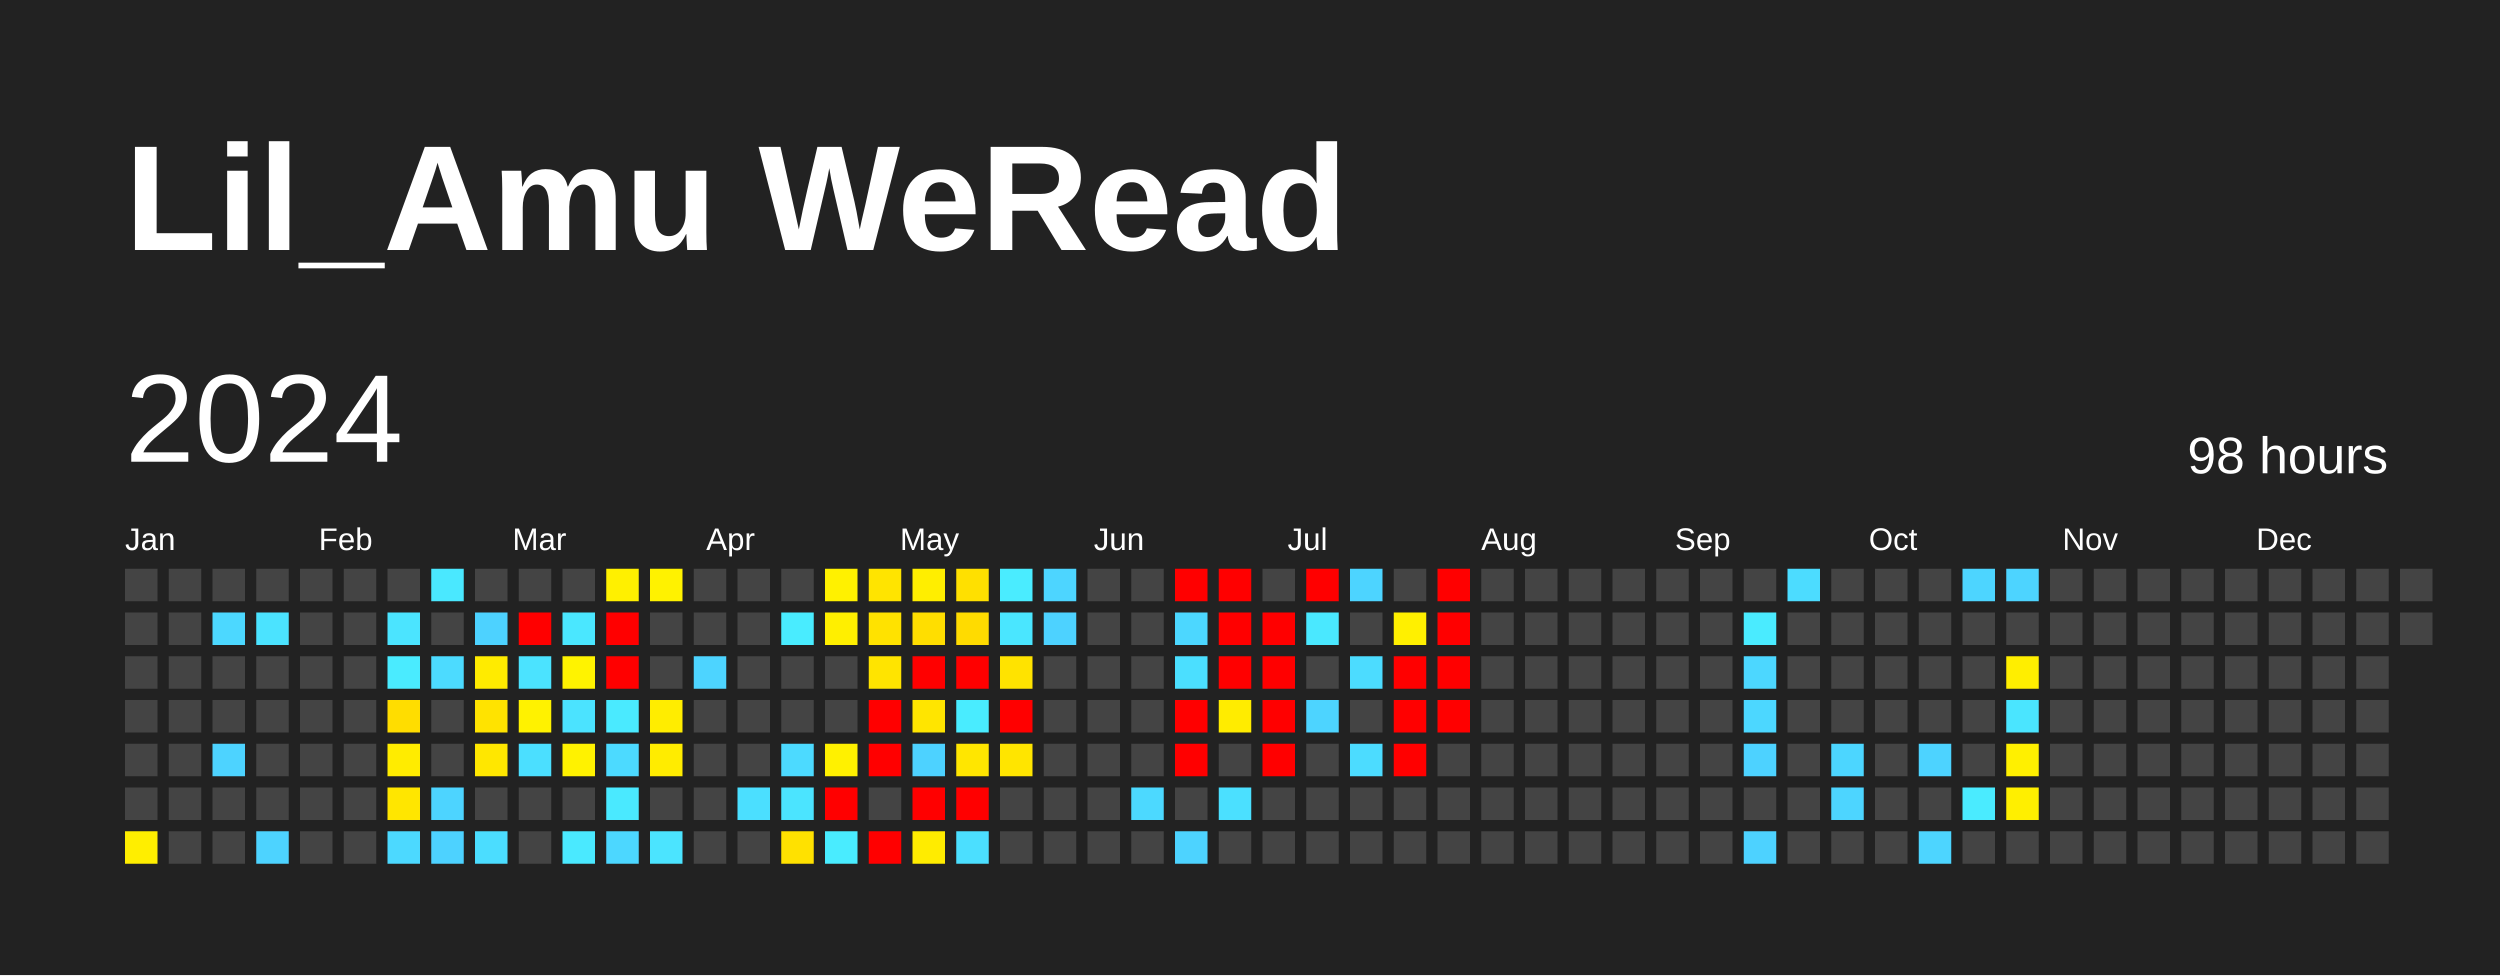
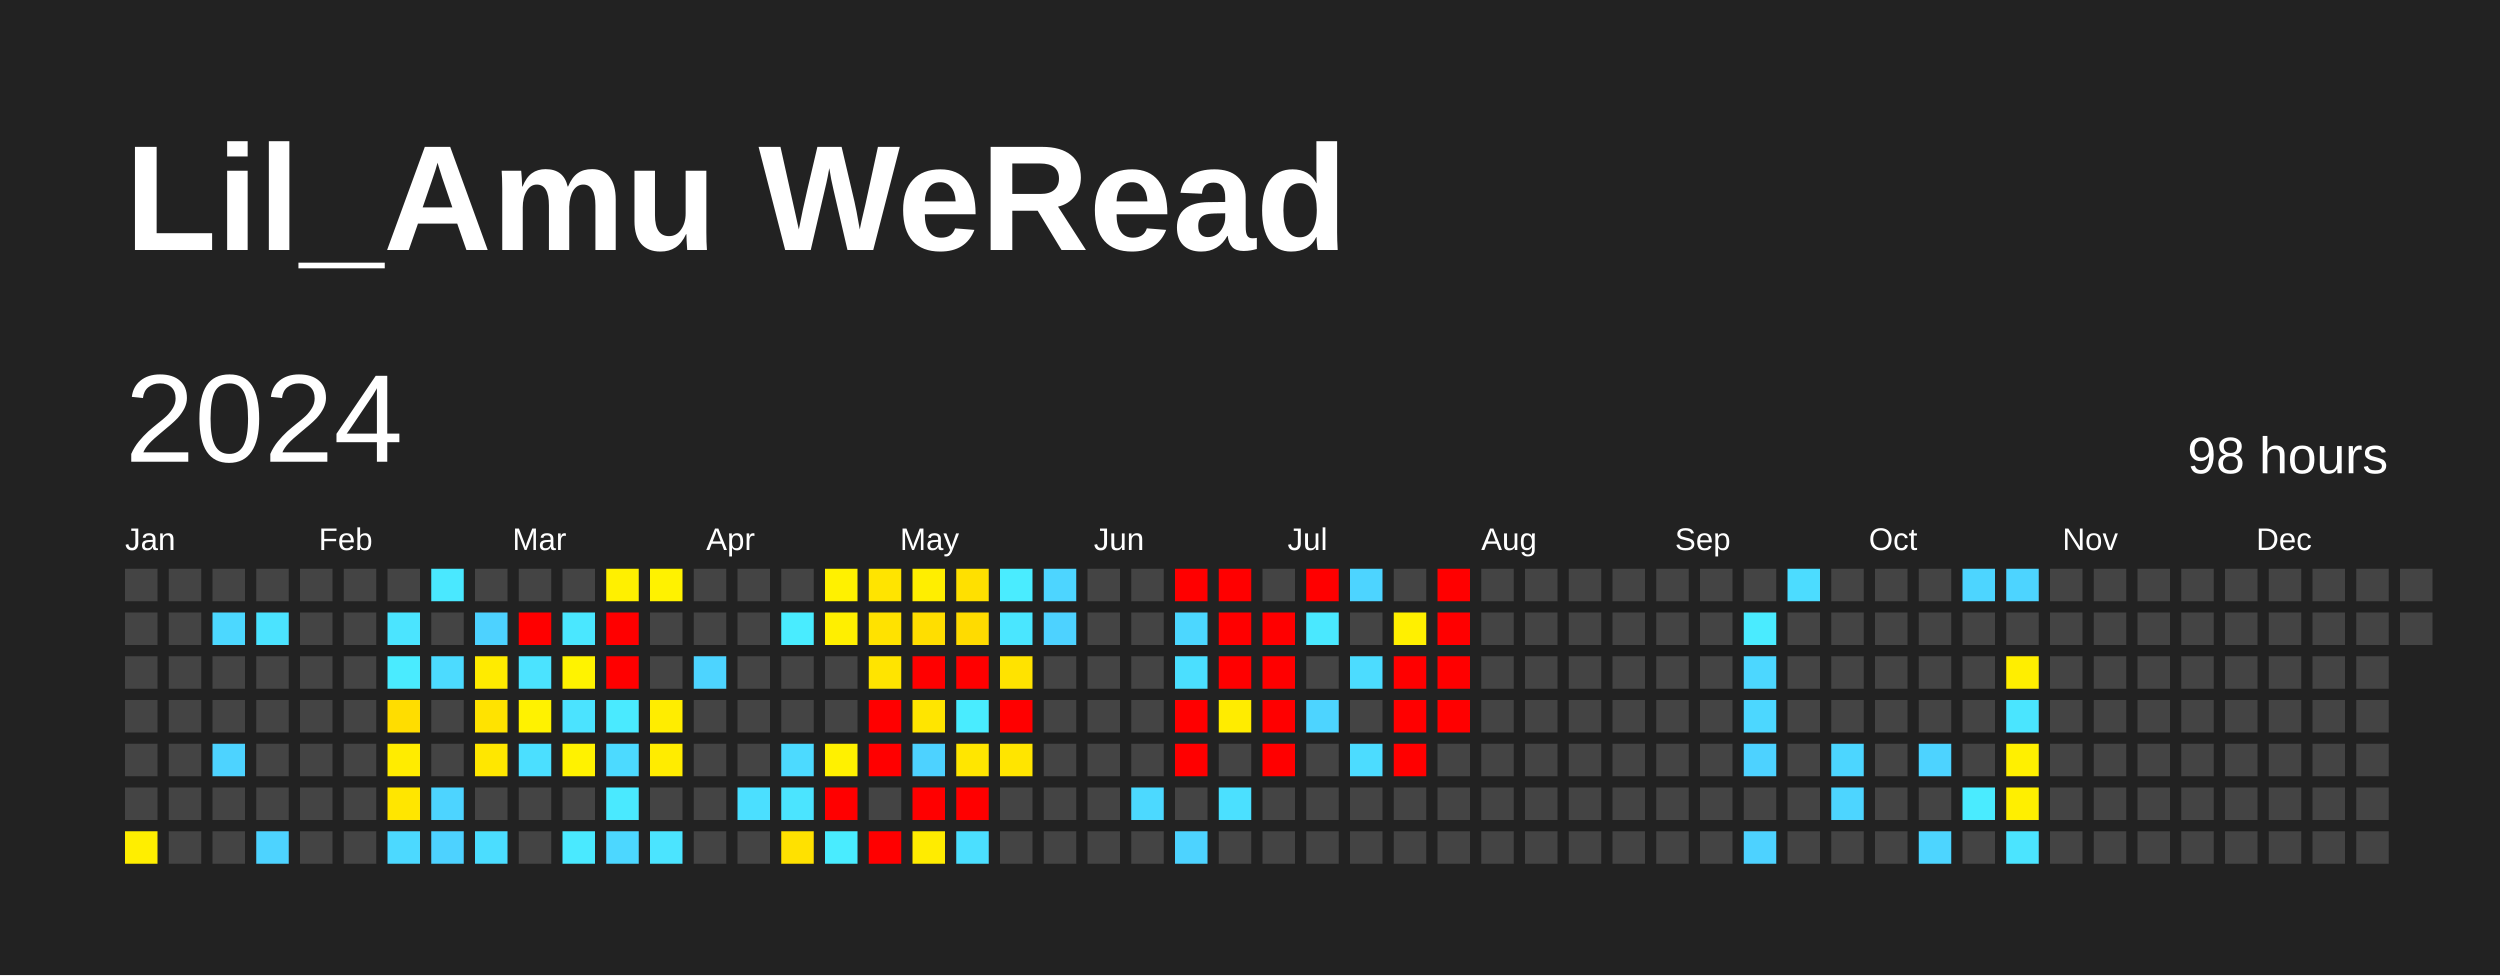
<svg xmlns="http://www.w3.org/2000/svg" baseProfile="full" height="78mm" version="1.1" viewBox="0,0,200,78" width="200mm">
  <defs />
  <rect fill="#222222" height="78" width="200" x="0" y="0" />
  <text fill="#FFFFFF" style="font-size:12px; font-family:Arial; font-weight:bold;" x="10" y="20">Lil_Amu WeRead</text>
  <text dominant-baseline="hanging" fill="#FFFFFF" style="font-size:10.0px; font-family:Arial;" x="10" y="30">2024</text>
  <text dominant-baseline="hanging" fill="#FFFFFF" style="font-size:4.125px; font-family:Arial;" x="175" y="35">98 hours</text>
  <text fill="#FFFFFF" style="font-size:2.5px; font-family:Arial" x="10.0" y="44">Jan</text>
  <text fill="#FFFFFF" style="font-size:2.5px; font-family:Arial" x="25.5" y="44">Feb</text>
  <text fill="#FFFFFF" style="font-size:2.5px; font-family:Arial" x="41.0" y="44">Mar</text>
  <text fill="#FFFFFF" style="font-size:2.5px; font-family:Arial" x="56.5" y="44">Apr</text>
  <text fill="#FFFFFF" style="font-size:2.5px; font-family:Arial" x="72.0" y="44">May</text>
  <text fill="#FFFFFF" style="font-size:2.5px; font-family:Arial" x="87.5" y="44">Jun</text>
  <text fill="#FFFFFF" style="font-size:2.5px; font-family:Arial" x="103.0" y="44">Jul</text>
  <text fill="#FFFFFF" style="font-size:2.5px; font-family:Arial" x="118.5" y="44">Aug</text>
  <text fill="#FFFFFF" style="font-size:2.5px; font-family:Arial" x="134.0" y="44">Sep</text>
  <text fill="#FFFFFF" style="font-size:2.5px; font-family:Arial" x="149.5" y="44">Oct</text>
  <text fill="#FFFFFF" style="font-size:2.5px; font-family:Arial" x="165.0" y="44">Nov</text>
  <text fill="#FFFFFF" style="font-size:2.5px; font-family:Arial" x="180.5" y="44">Dec</text>
  <rect fill="#444444" height="2.6" width="2.6" x="10.0" y="45.5" />
  <rect fill="#444444" height="2.6" width="2.6" x="10.0" y="49.0" />
  <rect fill="#444444" height="2.6" width="2.6" x="10.0" y="52.5" />
  <rect fill="#444444" height="2.6" width="2.6" x="10.0" y="56.0" />
  <rect fill="#444444" height="2.6" width="2.6" x="10.0" y="59.5" />
  <rect fill="#444444" height="2.6" width="2.6" x="10.0" y="63.0" />
  <rect fill="#ffee00" height="2.6" width="2.6" x="10.0" y="66.5" />
  <rect fill="#444444" height="2.6" width="2.6" x="13.5" y="45.5" />
  <rect fill="#444444" height="2.6" width="2.6" x="13.5" y="49.0" />
  <rect fill="#444444" height="2.6" width="2.6" x="13.5" y="52.5" />
  <rect fill="#444444" height="2.6" width="2.6" x="13.5" y="56.0" />
  <rect fill="#444444" height="2.6" width="2.6" x="13.5" y="59.5" />
  <rect fill="#444444" height="2.6" width="2.6" x="13.5" y="63.0" />
  <rect fill="#444444" height="2.6" width="2.6" x="13.5" y="66.5" />
  <rect fill="#444444" height="2.6" width="2.6" x="17.0" y="45.5" />
  <rect fill="#4cd8ff" height="2.6" width="2.6" x="17.0" y="49.0" />
  <rect fill="#444444" height="2.6" width="2.6" x="17.0" y="52.5" />
  <rect fill="#444444" height="2.6" width="2.6" x="17.0" y="56.0" />
  <rect fill="#4dd3ff" height="2.6" width="2.6" x="17.0" y="59.5" />
  <rect fill="#444444" height="2.6" width="2.6" x="17.0" y="63.0" />
  <rect fill="#444444" height="2.6" width="2.6" x="17.0" y="66.5" />
  <rect fill="#444444" height="2.6" width="2.6" x="20.5" y="45.5" />
  <rect fill="#4be3ff" height="2.6" width="2.6" x="20.5" y="49.0" />
  <rect fill="#444444" height="2.6" width="2.6" x="20.5" y="52.5" />
  <rect fill="#444444" height="2.6" width="2.6" x="20.5" y="56.0" />
  <rect fill="#444444" height="2.6" width="2.6" x="20.5" y="59.5" />
  <rect fill="#444444" height="2.6" width="2.6" x="20.5" y="63.0" />
  <rect fill="#4dd3ff" height="2.6" width="2.6" x="20.5" y="66.5" />
  <rect fill="#444444" height="2.6" width="2.6" x="24.0" y="45.5" />
  <rect fill="#444444" height="2.6" width="2.6" x="24.0" y="49.0" />
  <rect fill="#444444" height="2.6" width="2.6" x="24.0" y="52.5" />
  <rect fill="#444444" height="2.6" width="2.6" x="24.0" y="56.0" />
  <rect fill="#444444" height="2.6" width="2.6" x="24.0" y="59.5" />
  <rect fill="#444444" height="2.6" width="2.6" x="24.0" y="63.0" />
  <rect fill="#444444" height="2.6" width="2.6" x="24.0" y="66.5" />
  <rect fill="#444444" height="2.6" width="2.6" x="27.5" y="45.5" />
  <rect fill="#444444" height="2.6" width="2.6" x="27.5" y="49.0" />
  <rect fill="#444444" height="2.6" width="2.6" x="27.5" y="52.5" />
  <rect fill="#444444" height="2.6" width="2.6" x="27.5" y="56.0" />
  <rect fill="#444444" height="2.6" width="2.6" x="27.5" y="59.5" />
  <rect fill="#444444" height="2.6" width="2.6" x="27.5" y="63.0" />
  <rect fill="#444444" height="2.6" width="2.6" x="27.5" y="66.5" />
  <rect fill="#444444" height="2.6" width="2.6" x="31.0" y="45.5" />
  <rect fill="#4be4ff" height="2.6" width="2.6" x="31.0" y="49.0" />
  <rect fill="#4aebff" height="2.6" width="2.6" x="31.0" y="52.5" />
  <rect fill="#ffdd00" height="2.6" width="2.6" x="31.0" y="56.0" />
  <rect fill="#ffec00" height="2.6" width="2.6" x="31.0" y="59.5" />
  <rect fill="#ffe600" height="2.6" width="2.6" x="31.0" y="63.0" />
  <rect fill="#4cd9ff" height="2.6" width="2.6" x="31.0" y="66.5" />
  <rect fill="#4ae8ff" height="2.6" width="2.6" x="34.5" y="45.5" />
  <rect fill="#444444" height="2.6" width="2.6" x="34.5" y="49.0" />
  <rect fill="#4cdbff" height="2.6" width="2.6" x="34.5" y="52.5" />
  <rect fill="#444444" height="2.6" width="2.6" x="34.5" y="56.0" />
  <rect fill="#444444" height="2.6" width="2.6" x="34.5" y="59.5" />
  <rect fill="#4dd4ff" height="2.6" width="2.6" x="34.5" y="63.0" />
  <rect fill="#4dd2ff" height="2.6" width="2.6" x="34.5" y="66.5" />
  <rect fill="#444444" height="2.6" width="2.6" x="38.0" y="45.5" />
  <rect fill="#4dd2ff" height="2.6" width="2.6" x="38.0" y="49.0" />
  <rect fill="#ffeb00" height="2.6" width="2.6" x="38.0" y="52.5" />
  <rect fill="#ffe300" height="2.6" width="2.6" x="38.0" y="56.0" />
  <rect fill="#ffe700" height="2.6" width="2.6" x="38.0" y="59.5" />
  <rect fill="#444444" height="2.6" width="2.6" x="38.0" y="63.0" />
  <rect fill="#4bddff" height="2.6" width="2.6" x="38.0" y="66.5" />
  <rect fill="#444444" height="2.6" width="2.6" x="41.5" y="45.5" />
  <rect fill="red" height="2.6" width="2.6" x="41.5" y="49.0" />
  <rect fill="#4be3ff" height="2.6" width="2.6" x="41.5" y="52.5" />
  <rect fill="#fff200" height="2.6" width="2.6" x="41.5" y="56.0" />
  <rect fill="#4bdfff" height="2.6" width="2.6" x="41.5" y="59.5" />
  <rect fill="#444444" height="2.6" width="2.6" x="41.5" y="63.0" />
  <rect fill="#444444" height="2.6" width="2.6" x="41.5" y="66.5" />
  <rect fill="#444444" height="2.6" width="2.6" x="45.0" y="45.5" />
  <rect fill="#4ae7ff" height="2.6" width="2.6" x="45.0" y="49.0" />
  <rect fill="#fff300" height="2.6" width="2.6" x="45.0" y="52.5" />
  <rect fill="#4be3ff" height="2.6" width="2.6" x="45.0" y="56.0" />
  <rect fill="#fff200" height="2.6" width="2.6" x="45.0" y="59.5" />
  <rect fill="#444444" height="2.6" width="2.6" x="45.0" y="63.0" />
  <rect fill="#4ae9ff" height="2.6" width="2.6" x="45.0" y="66.5" />
  <rect fill="#fff000" height="2.6" width="2.6" x="48.5" y="45.5" />
  <rect fill="red" height="2.6" width="2.6" x="48.5" y="49.0" />
  <rect fill="red" height="2.6" width="2.6" x="48.5" y="52.5" />
  <rect fill="#4aeaff" height="2.6" width="2.6" x="48.5" y="56.0" />
  <rect fill="#4cdaff" height="2.6" width="2.6" x="48.5" y="59.5" />
  <rect fill="#4ae9ff" height="2.6" width="2.6" x="48.5" y="63.0" />
  <rect fill="#4cd7ff" height="2.6" width="2.6" x="48.5" y="66.5" />
  <rect fill="#fff200" height="2.6" width="2.6" x="52.0" y="45.5" />
  <rect fill="#444444" height="2.6" width="2.6" x="52.0" y="49.0" />
  <rect fill="#444444" height="2.6" width="2.6" x="52.0" y="52.5" />
  <rect fill="#ffed00" height="2.6" width="2.6" x="52.0" y="56.0" />
  <rect fill="#ffec00" height="2.6" width="2.6" x="52.0" y="59.5" />
  <rect fill="#444444" height="2.6" width="2.6" x="52.0" y="63.0" />
  <rect fill="#4be4ff" height="2.6" width="2.6" x="52.0" y="66.5" />
  <rect fill="#444444" height="2.6" width="2.6" x="55.5" y="45.5" />
  <rect fill="#444444" height="2.6" width="2.6" x="55.5" y="49.0" />
  <rect fill="#4dd4ff" height="2.6" width="2.6" x="55.5" y="52.5" />
  <rect fill="#444444" height="2.6" width="2.6" x="55.5" y="56.0" />
  <rect fill="#444444" height="2.6" width="2.6" x="55.5" y="59.5" />
  <rect fill="#444444" height="2.6" width="2.6" x="55.5" y="63.0" />
  <rect fill="#444444" height="2.6" width="2.6" x="55.5" y="66.5" />
  <rect fill="#444444" height="2.6" width="2.6" x="59.0" y="45.5" />
  <rect fill="#444444" height="2.6" width="2.6" x="59.0" y="49.0" />
  <rect fill="#444444" height="2.6" width="2.6" x="59.0" y="52.5" />
  <rect fill="#444444" height="2.6" width="2.6" x="59.0" y="56.0" />
  <rect fill="#444444" height="2.6" width="2.6" x="59.0" y="59.5" />
  <rect fill="#4bdfff" height="2.6" width="2.6" x="59.0" y="63.0" />
  <rect fill="#444444" height="2.6" width="2.6" x="59.0" y="66.5" />
  <rect fill="#444444" height="2.6" width="2.6" x="62.5" y="45.5" />
  <rect fill="#49ecff" height="2.6" width="2.6" x="62.5" y="49.0" />
  <rect fill="#444444" height="2.6" width="2.6" x="62.5" y="52.5" />
  <rect fill="#444444" height="2.6" width="2.6" x="62.5" y="56.0" />
  <rect fill="#4cdaff" height="2.6" width="2.6" x="62.5" y="59.5" />
  <rect fill="#4be4ff" height="2.6" width="2.6" x="62.5" y="63.0" />
  <rect fill="#ffe100" height="2.6" width="2.6" x="62.5" y="66.5" />
  <rect fill="#fff100" height="2.6" width="2.6" x="66.0" y="45.5" />
  <rect fill="#ffef00" height="2.6" width="2.6" x="66.0" y="49.0" />
  <rect fill="#444444" height="2.6" width="2.6" x="66.0" y="52.5" />
  <rect fill="#444444" height="2.6" width="2.6" x="66.0" y="56.0" />
  <rect fill="#fff100" height="2.6" width="2.6" x="66.0" y="59.5" />
  <rect fill="red" height="2.6" width="2.6" x="66.0" y="63.0" />
  <rect fill="#49ecff" height="2.6" width="2.6" x="66.0" y="66.5" />
  <rect fill="#ffe400" height="2.6" width="2.6" x="69.5" y="45.5" />
  <rect fill="#ffe200" height="2.6" width="2.6" x="69.5" y="49.0" />
  <rect fill="#ffe400" height="2.6" width="2.6" x="69.5" y="52.5" />
  <rect fill="red" height="2.6" width="2.6" x="69.5" y="56.0" />
  <rect fill="red" height="2.6" width="2.6" x="69.5" y="59.5" />
  <rect fill="#444444" height="2.6" width="2.6" x="69.5" y="63.0" />
  <rect fill="red" height="2.6" width="2.6" x="69.5" y="66.5" />
  <rect fill="#ffee00" height="2.6" width="2.6" x="73.0" y="45.5" />
  <rect fill="#ffde00" height="2.6" width="2.6" x="73.0" y="49.0" />
  <rect fill="red" height="2.6" width="2.6" x="73.0" y="52.5" />
  <rect fill="#ffe500" height="2.6" width="2.6" x="73.0" y="56.0" />
  <rect fill="#4dd2ff" height="2.6" width="2.6" x="73.0" y="59.5" />
  <rect fill="red" height="2.6" width="2.6" x="73.0" y="63.0" />
  <rect fill="#ffec00" height="2.6" width="2.6" x="73.0" y="66.5" />
  <rect fill="#ffe000" height="2.6" width="2.6" x="76.5" y="45.5" />
  <rect fill="#ffdb00" height="2.6" width="2.6" x="76.5" y="49.0" />
  <rect fill="red" height="2.6" width="2.6" x="76.5" y="52.5" />
  <rect fill="#49ecff" height="2.6" width="2.6" x="76.5" y="56.0" />
  <rect fill="#ffe600" height="2.6" width="2.6" x="76.5" y="59.5" />
  <rect fill="red" height="2.6" width="2.6" x="76.5" y="63.0" />
  <rect fill="#4bdfff" height="2.6" width="2.6" x="76.5" y="66.5" />
  <rect fill="#4aecff" height="2.6" width="2.6" x="80.0" y="45.5" />
  <rect fill="#4ae6ff" height="2.6" width="2.6" x="80.0" y="49.0" />
  <rect fill="#ffe300" height="2.6" width="2.6" x="80.0" y="52.5" />
  <rect fill="red" height="2.6" width="2.6" x="80.0" y="56.0" />
  <rect fill="#ffe500" height="2.6" width="2.6" x="80.0" y="59.5" />
  <rect fill="#444444" height="2.6" width="2.6" x="80.0" y="63.0" />
  <rect fill="#444444" height="2.6" width="2.6" x="80.0" y="66.5" />
  <rect fill="#4dd5ff" height="2.6" width="2.6" x="83.5" y="45.5" />
  <rect fill="#4dd2ff" height="2.6" width="2.6" x="83.5" y="49.0" />
  <rect fill="#444444" height="2.6" width="2.6" x="83.5" y="52.5" />
  <rect fill="#444444" height="2.6" width="2.6" x="83.5" y="56.0" />
  <rect fill="#444444" height="2.6" width="2.6" x="83.5" y="59.5" />
  <rect fill="#444444" height="2.6" width="2.6" x="83.5" y="63.0" />
  <rect fill="#444444" height="2.6" width="2.6" x="83.5" y="66.5" />
  <rect fill="#444444" height="2.6" width="2.6" x="87.0" y="45.5" />
  <rect fill="#444444" height="2.6" width="2.6" x="87.0" y="49.0" />
  <rect fill="#444444" height="2.6" width="2.6" x="87.0" y="52.5" />
  <rect fill="#444444" height="2.6" width="2.6" x="87.0" y="56.0" />
  <rect fill="#444444" height="2.6" width="2.6" x="87.0" y="59.5" />
  <rect fill="#444444" height="2.6" width="2.6" x="87.0" y="63.0" />
  <rect fill="#444444" height="2.6" width="2.6" x="87.0" y="66.5" />
  <rect fill="#444444" height="2.6" width="2.6" x="90.5" y="45.5" />
  <rect fill="#444444" height="2.6" width="2.6" x="90.5" y="49.0" />
  <rect fill="#444444" height="2.6" width="2.6" x="90.5" y="52.5" />
  <rect fill="#444444" height="2.6" width="2.6" x="90.5" y="56.0" />
  <rect fill="#444444" height="2.6" width="2.6" x="90.5" y="59.5" />
  <rect fill="#4cd9ff" height="2.6" width="2.6" x="90.5" y="63.0" />
  <rect fill="#444444" height="2.6" width="2.6" x="90.5" y="66.5" />
  <rect fill="red" height="2.6" width="2.6" x="94.0" y="45.5" />
  <rect fill="#4cd7ff" height="2.6" width="2.6" x="94.0" y="49.0" />
  <rect fill="#4bdfff" height="2.6" width="2.6" x="94.0" y="52.5" />
  <rect fill="red" height="2.6" width="2.6" x="94.0" y="56.0" />
  <rect fill="red" height="2.6" width="2.6" x="94.0" y="59.5" />
  <rect fill="#444444" height="2.6" width="2.6" x="94.0" y="63.0" />
  <rect fill="#4dd3ff" height="2.6" width="2.6" x="94.0" y="66.5" />
  <rect fill="red" height="2.6" width="2.6" x="97.5" y="45.5" />
  <rect fill="red" height="2.6" width="2.6" x="97.5" y="49.0" />
  <rect fill="red" height="2.6" width="2.6" x="97.5" y="52.5" />
  <rect fill="#ffec00" height="2.6" width="2.6" x="97.5" y="56.0" />
  <rect fill="#444444" height="2.6" width="2.6" x="97.5" y="59.5" />
  <rect fill="#4be0ff" height="2.6" width="2.6" x="97.5" y="63.0" />
  <rect fill="#444444" height="2.6" width="2.6" x="97.5" y="66.5" />
  <rect fill="#444444" height="2.6" width="2.6" x="101.0" y="45.5" />
  <rect fill="red" height="2.6" width="2.6" x="101.0" y="49.0" />
  <rect fill="red" height="2.6" width="2.6" x="101.0" y="52.5" />
  <rect fill="red" height="2.6" width="2.6" x="101.0" y="56.0" />
  <rect fill="red" height="2.6" width="2.6" x="101.0" y="59.5" />
  <rect fill="#444444" height="2.6" width="2.6" x="101.0" y="63.0" />
  <rect fill="#444444" height="2.6" width="2.6" x="101.0" y="66.5" />
  <rect fill="red" height="2.6" width="2.6" x="104.5" y="45.5" />
  <rect fill="#4ae8ff" height="2.6" width="2.6" x="104.5" y="49.0" />
  <rect fill="#444444" height="2.6" width="2.6" x="104.5" y="52.5" />
  <rect fill="#4dd4ff" height="2.6" width="2.6" x="104.5" y="56.0" />
  <rect fill="#444444" height="2.6" width="2.6" x="104.5" y="59.5" />
  <rect fill="#444444" height="2.6" width="2.6" x="104.5" y="63.0" />
  <rect fill="#444444" height="2.6" width="2.6" x="104.5" y="66.5" />
  <rect fill="#4dd4ff" height="2.6" width="2.6" x="108.0" y="45.5" />
  <rect fill="#444444" height="2.6" width="2.6" x="108.0" y="49.0" />
  <rect fill="#4cdcff" height="2.6" width="2.6" x="108.0" y="52.5" />
  <rect fill="#444444" height="2.6" width="2.6" x="108.0" y="56.0" />
  <rect fill="#4cdcff" height="2.6" width="2.6" x="108.0" y="59.5" />
  <rect fill="#444444" height="2.6" width="2.6" x="108.0" y="63.0" />
  <rect fill="#444444" height="2.6" width="2.6" x="108.0" y="66.5" />
  <rect fill="#444444" height="2.6" width="2.6" x="111.5" y="45.5" />
  <rect fill="#fff000" height="2.6" width="2.6" x="111.5" y="49.0" />
  <rect fill="red" height="2.6" width="2.6" x="111.5" y="52.5" />
  <rect fill="red" height="2.6" width="2.6" x="111.5" y="56.0" />
  <rect fill="red" height="2.6" width="2.6" x="111.5" y="59.5" />
  <rect fill="#444444" height="2.6" width="2.6" x="111.5" y="63.0" />
  <rect fill="#444444" height="2.6" width="2.6" x="111.5" y="66.5" />
  <rect fill="red" height="2.6" width="2.6" x="115.0" y="45.5" />
  <rect fill="red" height="2.6" width="2.6" x="115.0" y="49.0" />
  <rect fill="red" height="2.6" width="2.6" x="115.0" y="52.5" />
  <rect fill="red" height="2.6" width="2.6" x="115.0" y="56.0" />
  <rect fill="#444444" height="2.6" width="2.6" x="115.0" y="59.5" />
  <rect fill="#444444" height="2.6" width="2.6" x="115.0" y="63.0" />
  <rect fill="#444444" height="2.6" width="2.6" x="115.0" y="66.5" />
  <rect fill="#444444" height="2.6" width="2.6" x="118.5" y="45.5" />
  <rect fill="#444444" height="2.6" width="2.6" x="118.5" y="49.0" />
  <rect fill="#444444" height="2.6" width="2.6" x="118.5" y="52.5" />
  <rect fill="#444444" height="2.6" width="2.6" x="118.5" y="56.0" />
  <rect fill="#444444" height="2.6" width="2.6" x="118.5" y="59.5" />
  <rect fill="#444444" height="2.6" width="2.6" x="118.5" y="63.0" />
  <rect fill="#444444" height="2.6" width="2.6" x="118.5" y="66.5" />
  <rect fill="#444444" height="2.6" width="2.6" x="122.0" y="45.5" />
  <rect fill="#444444" height="2.6" width="2.6" x="122.0" y="49.0" />
  <rect fill="#444444" height="2.6" width="2.6" x="122.0" y="52.5" />
  <rect fill="#444444" height="2.6" width="2.6" x="122.0" y="56.0" />
  <rect fill="#444444" height="2.6" width="2.6" x="122.0" y="59.5" />
  <rect fill="#444444" height="2.6" width="2.6" x="122.0" y="63.0" />
  <rect fill="#444444" height="2.6" width="2.6" x="122.0" y="66.5" />
  <rect fill="#444444" height="2.6" width="2.6" x="125.5" y="45.5" />
  <rect fill="#444444" height="2.6" width="2.6" x="125.5" y="49.0" />
  <rect fill="#444444" height="2.6" width="2.6" x="125.5" y="52.5" />
  <rect fill="#444444" height="2.6" width="2.6" x="125.5" y="56.0" />
  <rect fill="#444444" height="2.6" width="2.6" x="125.5" y="59.5" />
  <rect fill="#444444" height="2.6" width="2.6" x="125.5" y="63.0" />
  <rect fill="#444444" height="2.6" width="2.6" x="125.5" y="66.5" />
  <rect fill="#444444" height="2.6" width="2.6" x="129.0" y="45.5" />
  <rect fill="#444444" height="2.6" width="2.6" x="129.0" y="49.0" />
  <rect fill="#444444" height="2.6" width="2.6" x="129.0" y="52.5" />
  <rect fill="#444444" height="2.6" width="2.6" x="129.0" y="56.0" />
  <rect fill="#444444" height="2.6" width="2.6" x="129.0" y="59.5" />
  <rect fill="#444444" height="2.6" width="2.6" x="129.0" y="63.0" />
  <rect fill="#444444" height="2.6" width="2.6" x="129.0" y="66.5" />
  <rect fill="#444444" height="2.6" width="2.6" x="132.5" y="45.5" />
  <rect fill="#444444" height="2.6" width="2.6" x="132.5" y="49.0" />
  <rect fill="#444444" height="2.6" width="2.6" x="132.5" y="52.5" />
  <rect fill="#444444" height="2.6" width="2.6" x="132.5" y="56.0" />
  <rect fill="#444444" height="2.6" width="2.6" x="132.5" y="59.5" />
  <rect fill="#444444" height="2.6" width="2.6" x="132.5" y="63.0" />
  <rect fill="#444444" height="2.6" width="2.6" x="132.5" y="66.5" />
  <rect fill="#444444" height="2.6" width="2.6" x="136.0" y="45.5" />
  <rect fill="#444444" height="2.6" width="2.6" x="136.0" y="49.0" />
  <rect fill="#444444" height="2.6" width="2.6" x="136.0" y="52.5" />
  <rect fill="#444444" height="2.6" width="2.6" x="136.0" y="56.0" />
  <rect fill="#444444" height="2.6" width="2.6" x="136.0" y="59.5" />
  <rect fill="#444444" height="2.6" width="2.6" x="136.0" y="63.0" />
  <rect fill="#444444" height="2.6" width="2.6" x="136.0" y="66.5" />
  <rect fill="#444444" height="2.6" width="2.6" x="139.5" y="45.5" />
  <rect fill="#4aebff" height="2.6" width="2.6" x="139.5" y="49.0" />
  <rect fill="#4cd7ff" height="2.6" width="2.6" x="139.5" y="52.5" />
  <rect fill="#4cd7ff" height="2.6" width="2.6" x="139.5" y="56.0" />
  <rect fill="#4dd2ff" height="2.6" width="2.6" x="139.5" y="59.5" />
  <rect fill="#444444" height="2.6" width="2.6" x="139.5" y="63.0" />
  <rect fill="#4dd2ff" height="2.6" width="2.6" x="139.5" y="66.5" />
  <rect fill="#4cdcff" height="2.6" width="2.6" x="143.0" y="45.5" />
  <rect fill="#444444" height="2.6" width="2.6" x="143.0" y="49.0" />
  <rect fill="#444444" height="2.6" width="2.6" x="143.0" y="52.5" />
  <rect fill="#444444" height="2.6" width="2.6" x="143.0" y="56.0" />
  <rect fill="#444444" height="2.6" width="2.6" x="143.0" y="59.5" />
  <rect fill="#444444" height="2.6" width="2.6" x="143.0" y="63.0" />
  <rect fill="#444444" height="2.6" width="2.6" x="143.0" y="66.5" />
  <rect fill="#444444" height="2.6" width="2.6" x="146.5" y="45.5" />
  <rect fill="#444444" height="2.6" width="2.6" x="146.5" y="49.0" />
  <rect fill="#444444" height="2.6" width="2.6" x="146.5" y="52.5" />
  <rect fill="#444444" height="2.6" width="2.6" x="146.5" y="56.0" />
  <rect fill="#4cd6ff" height="2.6" width="2.6" x="146.5" y="59.5" />
  <rect fill="#4dd5ff" height="2.6" width="2.6" x="146.5" y="63.0" />
  <rect fill="#444444" height="2.6" width="2.6" x="146.5" y="66.5" />
  <rect fill="#444444" height="2.6" width="2.6" x="150.0" y="45.5" />
  <rect fill="#444444" height="2.6" width="2.6" x="150.0" y="49.0" />
  <rect fill="#444444" height="2.6" width="2.6" x="150.0" y="52.5" />
  <rect fill="#444444" height="2.6" width="2.6" x="150.0" y="56.0" />
  <rect fill="#444444" height="2.6" width="2.6" x="150.0" y="59.5" />
  <rect fill="#444444" height="2.6" width="2.6" x="150.0" y="63.0" />
  <rect fill="#444444" height="2.6" width="2.6" x="150.0" y="66.5" />
  <rect fill="#444444" height="2.6" width="2.6" x="153.5" y="45.5" />
  <rect fill="#444444" height="2.6" width="2.6" x="153.5" y="49.0" />
  <rect fill="#444444" height="2.6" width="2.6" x="153.5" y="52.5" />
  <rect fill="#444444" height="2.6" width="2.6" x="153.5" y="56.0" />
  <rect fill="#4dd3ff" height="2.6" width="2.6" x="153.5" y="59.5" />
  <rect fill="#444444" height="2.6" width="2.6" x="153.5" y="63.0" />
  <rect fill="#4dd5ff" height="2.6" width="2.6" x="153.5" y="66.5" />
  <rect fill="#4dd5ff" height="2.6" width="2.6" x="157.0" y="45.5" />
  <rect fill="#444444" height="2.6" width="2.6" x="157.0" y="49.0" />
  <rect fill="#444444" height="2.6" width="2.6" x="157.0" y="52.5" />
  <rect fill="#444444" height="2.6" width="2.6" x="157.0" y="56.0" />
  <rect fill="#444444" height="2.6" width="2.6" x="157.0" y="59.5" />
  <rect fill="#4aebff" height="2.6" width="2.6" x="157.0" y="63.0" />
  <rect fill="#444444" height="2.6" width="2.6" x="157.0" y="66.5" />
  <rect fill="#4dd4ff" height="2.6" width="2.6" x="160.5" y="45.5" />
  <rect fill="#444444" height="2.6" width="2.6" x="160.5" y="49.0" />
  <rect fill="#ffee00" height="2.6" width="2.6" x="160.5" y="52.5" />
  <rect fill="#4ae5ff" height="2.6" width="2.6" x="160.5" y="56.0" />
  <rect fill="#fff000" height="2.6" width="2.6" x="160.5" y="59.5" />
  <rect fill="#ffef00" height="2.6" width="2.6" x="160.5" y="63.0" />
-   <rect fill="#444444" height="2.6" width="2.6" x="160.5" y="66.5" />
+   <rect fill="#4be4ff" height="2.6" width="2.6" x="160.5" y="66.5" />
  <rect fill="#444444" height="2.6" width="2.6" x="164.0" y="45.5" />
  <rect fill="#444444" height="2.6" width="2.6" x="164.0" y="49.0" />
  <rect fill="#444444" height="2.6" width="2.6" x="164.0" y="52.5" />
  <rect fill="#444444" height="2.6" width="2.6" x="164.0" y="56.0" />
  <rect fill="#444444" height="2.6" width="2.6" x="164.0" y="59.5" />
  <rect fill="#444444" height="2.6" width="2.6" x="164.0" y="63.0" />
  <rect fill="#444444" height="2.6" width="2.6" x="164.0" y="66.5" />
  <rect fill="#444444" height="2.6" width="2.6" x="167.5" y="45.5" />
  <rect fill="#444444" height="2.6" width="2.6" x="167.5" y="49.0" />
  <rect fill="#444444" height="2.6" width="2.6" x="167.5" y="52.5" />
  <rect fill="#444444" height="2.6" width="2.6" x="167.5" y="56.0" />
  <rect fill="#444444" height="2.6" width="2.6" x="167.5" y="59.5" />
  <rect fill="#444444" height="2.6" width="2.6" x="167.5" y="63.0" />
  <rect fill="#444444" height="2.6" width="2.6" x="167.5" y="66.5" />
  <rect fill="#444444" height="2.6" width="2.6" x="171.0" y="45.5" />
  <rect fill="#444444" height="2.6" width="2.6" x="171.0" y="49.0" />
  <rect fill="#444444" height="2.6" width="2.6" x="171.0" y="52.5" />
  <rect fill="#444444" height="2.6" width="2.6" x="171.0" y="56.0" />
  <rect fill="#444444" height="2.6" width="2.6" x="171.0" y="59.5" />
  <rect fill="#444444" height="2.6" width="2.6" x="171.0" y="63.0" />
  <rect fill="#444444" height="2.6" width="2.6" x="171.0" y="66.5" />
  <rect fill="#444444" height="2.6" width="2.6" x="174.5" y="45.5" />
  <rect fill="#444444" height="2.6" width="2.6" x="174.5" y="49.0" />
  <rect fill="#444444" height="2.6" width="2.6" x="174.5" y="52.5" />
  <rect fill="#444444" height="2.6" width="2.6" x="174.5" y="56.0" />
  <rect fill="#444444" height="2.6" width="2.6" x="174.5" y="59.5" />
  <rect fill="#444444" height="2.6" width="2.6" x="174.5" y="63.0" />
  <rect fill="#444444" height="2.6" width="2.6" x="174.5" y="66.5" />
  <rect fill="#444444" height="2.6" width="2.6" x="178.0" y="45.5" />
  <rect fill="#444444" height="2.6" width="2.6" x="178.0" y="49.0" />
  <rect fill="#444444" height="2.6" width="2.6" x="178.0" y="52.5" />
  <rect fill="#444444" height="2.6" width="2.6" x="178.0" y="56.0" />
  <rect fill="#444444" height="2.6" width="2.6" x="178.0" y="59.5" />
  <rect fill="#444444" height="2.6" width="2.6" x="178.0" y="63.0" />
  <rect fill="#444444" height="2.6" width="2.6" x="178.0" y="66.5" />
  <rect fill="#444444" height="2.6" width="2.6" x="181.5" y="45.5" />
  <rect fill="#444444" height="2.6" width="2.6" x="181.5" y="49.0" />
  <rect fill="#444444" height="2.6" width="2.6" x="181.5" y="52.5" />
  <rect fill="#444444" height="2.6" width="2.6" x="181.5" y="56.0" />
  <rect fill="#444444" height="2.6" width="2.6" x="181.5" y="59.5" />
  <rect fill="#444444" height="2.6" width="2.6" x="181.5" y="63.0" />
  <rect fill="#444444" height="2.6" width="2.6" x="181.5" y="66.5" />
  <rect fill="#444444" height="2.6" width="2.6" x="185.0" y="45.5" />
  <rect fill="#444444" height="2.6" width="2.6" x="185.0" y="49.0" />
  <rect fill="#444444" height="2.6" width="2.6" x="185.0" y="52.5" />
  <rect fill="#444444" height="2.6" width="2.6" x="185.0" y="56.0" />
  <rect fill="#444444" height="2.6" width="2.6" x="185.0" y="59.5" />
  <rect fill="#444444" height="2.6" width="2.6" x="185.0" y="63.0" />
  <rect fill="#444444" height="2.6" width="2.6" x="185.0" y="66.5" />
  <rect fill="#444444" height="2.6" width="2.6" x="188.5" y="45.5" />
  <rect fill="#444444" height="2.6" width="2.6" x="188.5" y="49.0" />
  <rect fill="#444444" height="2.6" width="2.6" x="188.5" y="52.5" />
  <rect fill="#444444" height="2.6" width="2.6" x="188.5" y="56.0" />
  <rect fill="#444444" height="2.6" width="2.6" x="188.5" y="59.5" />
  <rect fill="#444444" height="2.6" width="2.6" x="188.5" y="63.0" />
  <rect fill="#444444" height="2.6" width="2.6" x="188.5" y="66.5" />
  <rect fill="#444444" height="2.6" width="2.6" x="192.0" y="45.5" />
  <rect fill="#444444" height="2.6" width="2.6" x="192.0" y="49.0" />
</svg>
